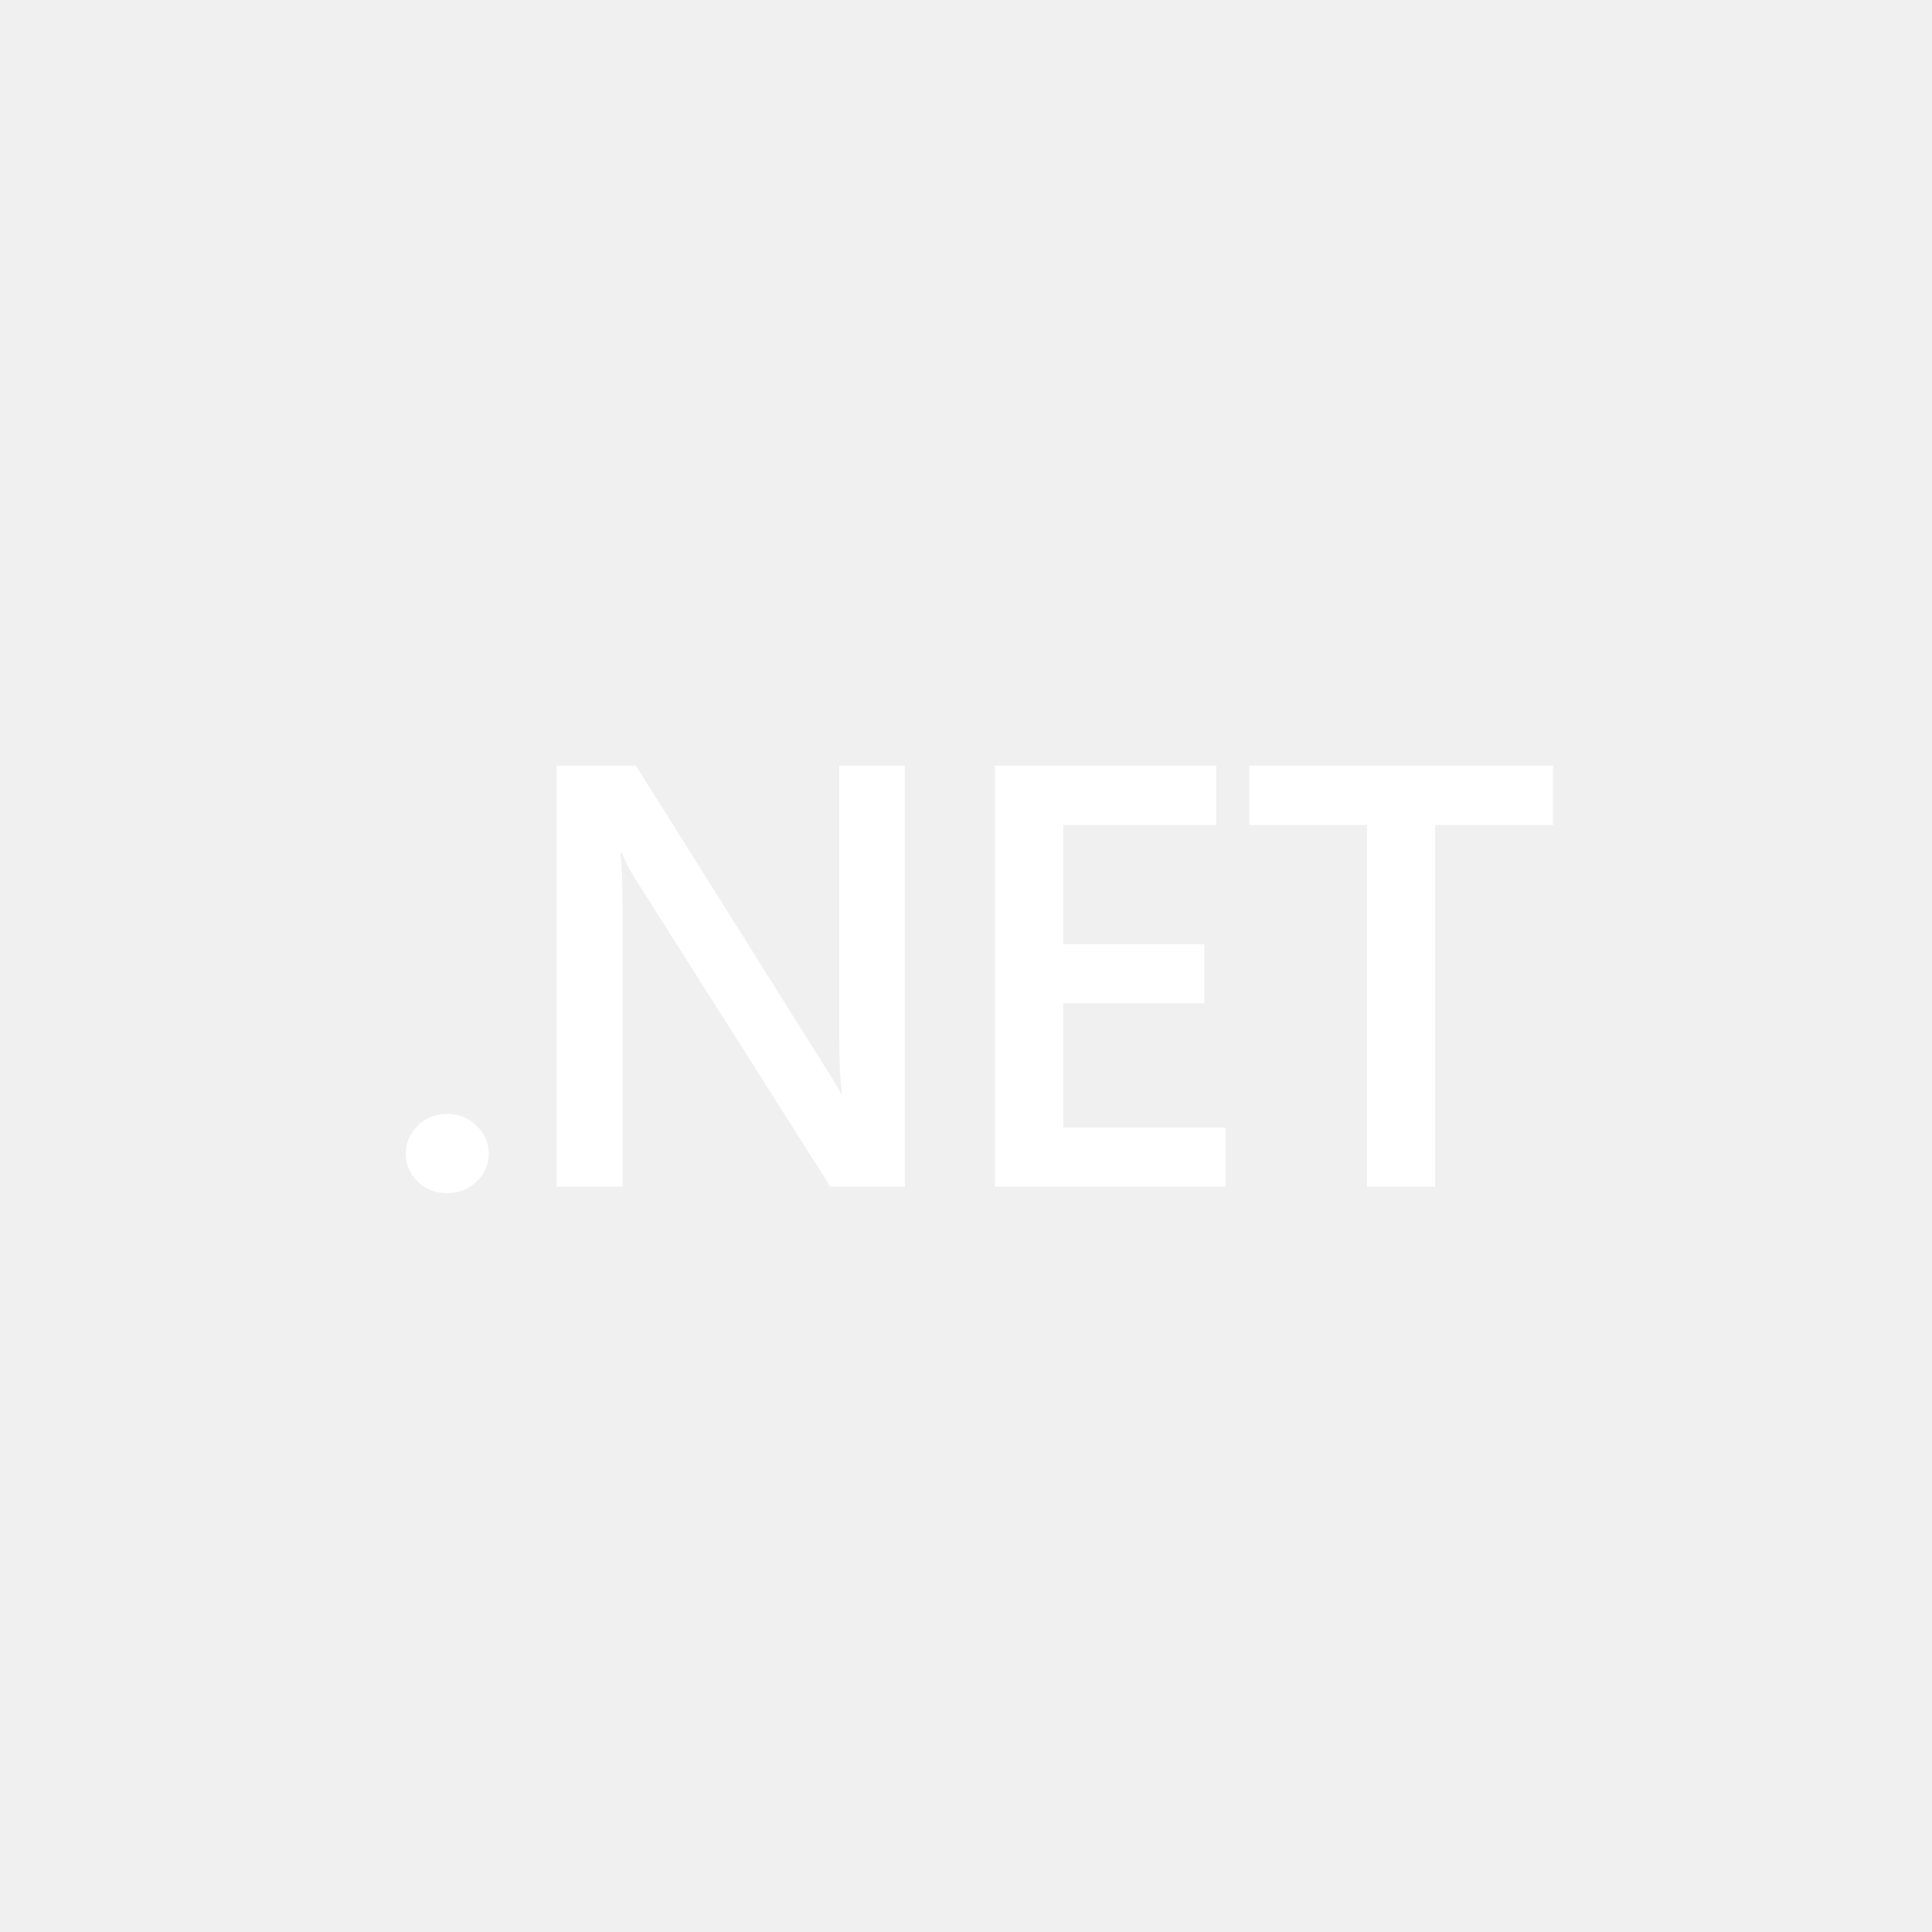
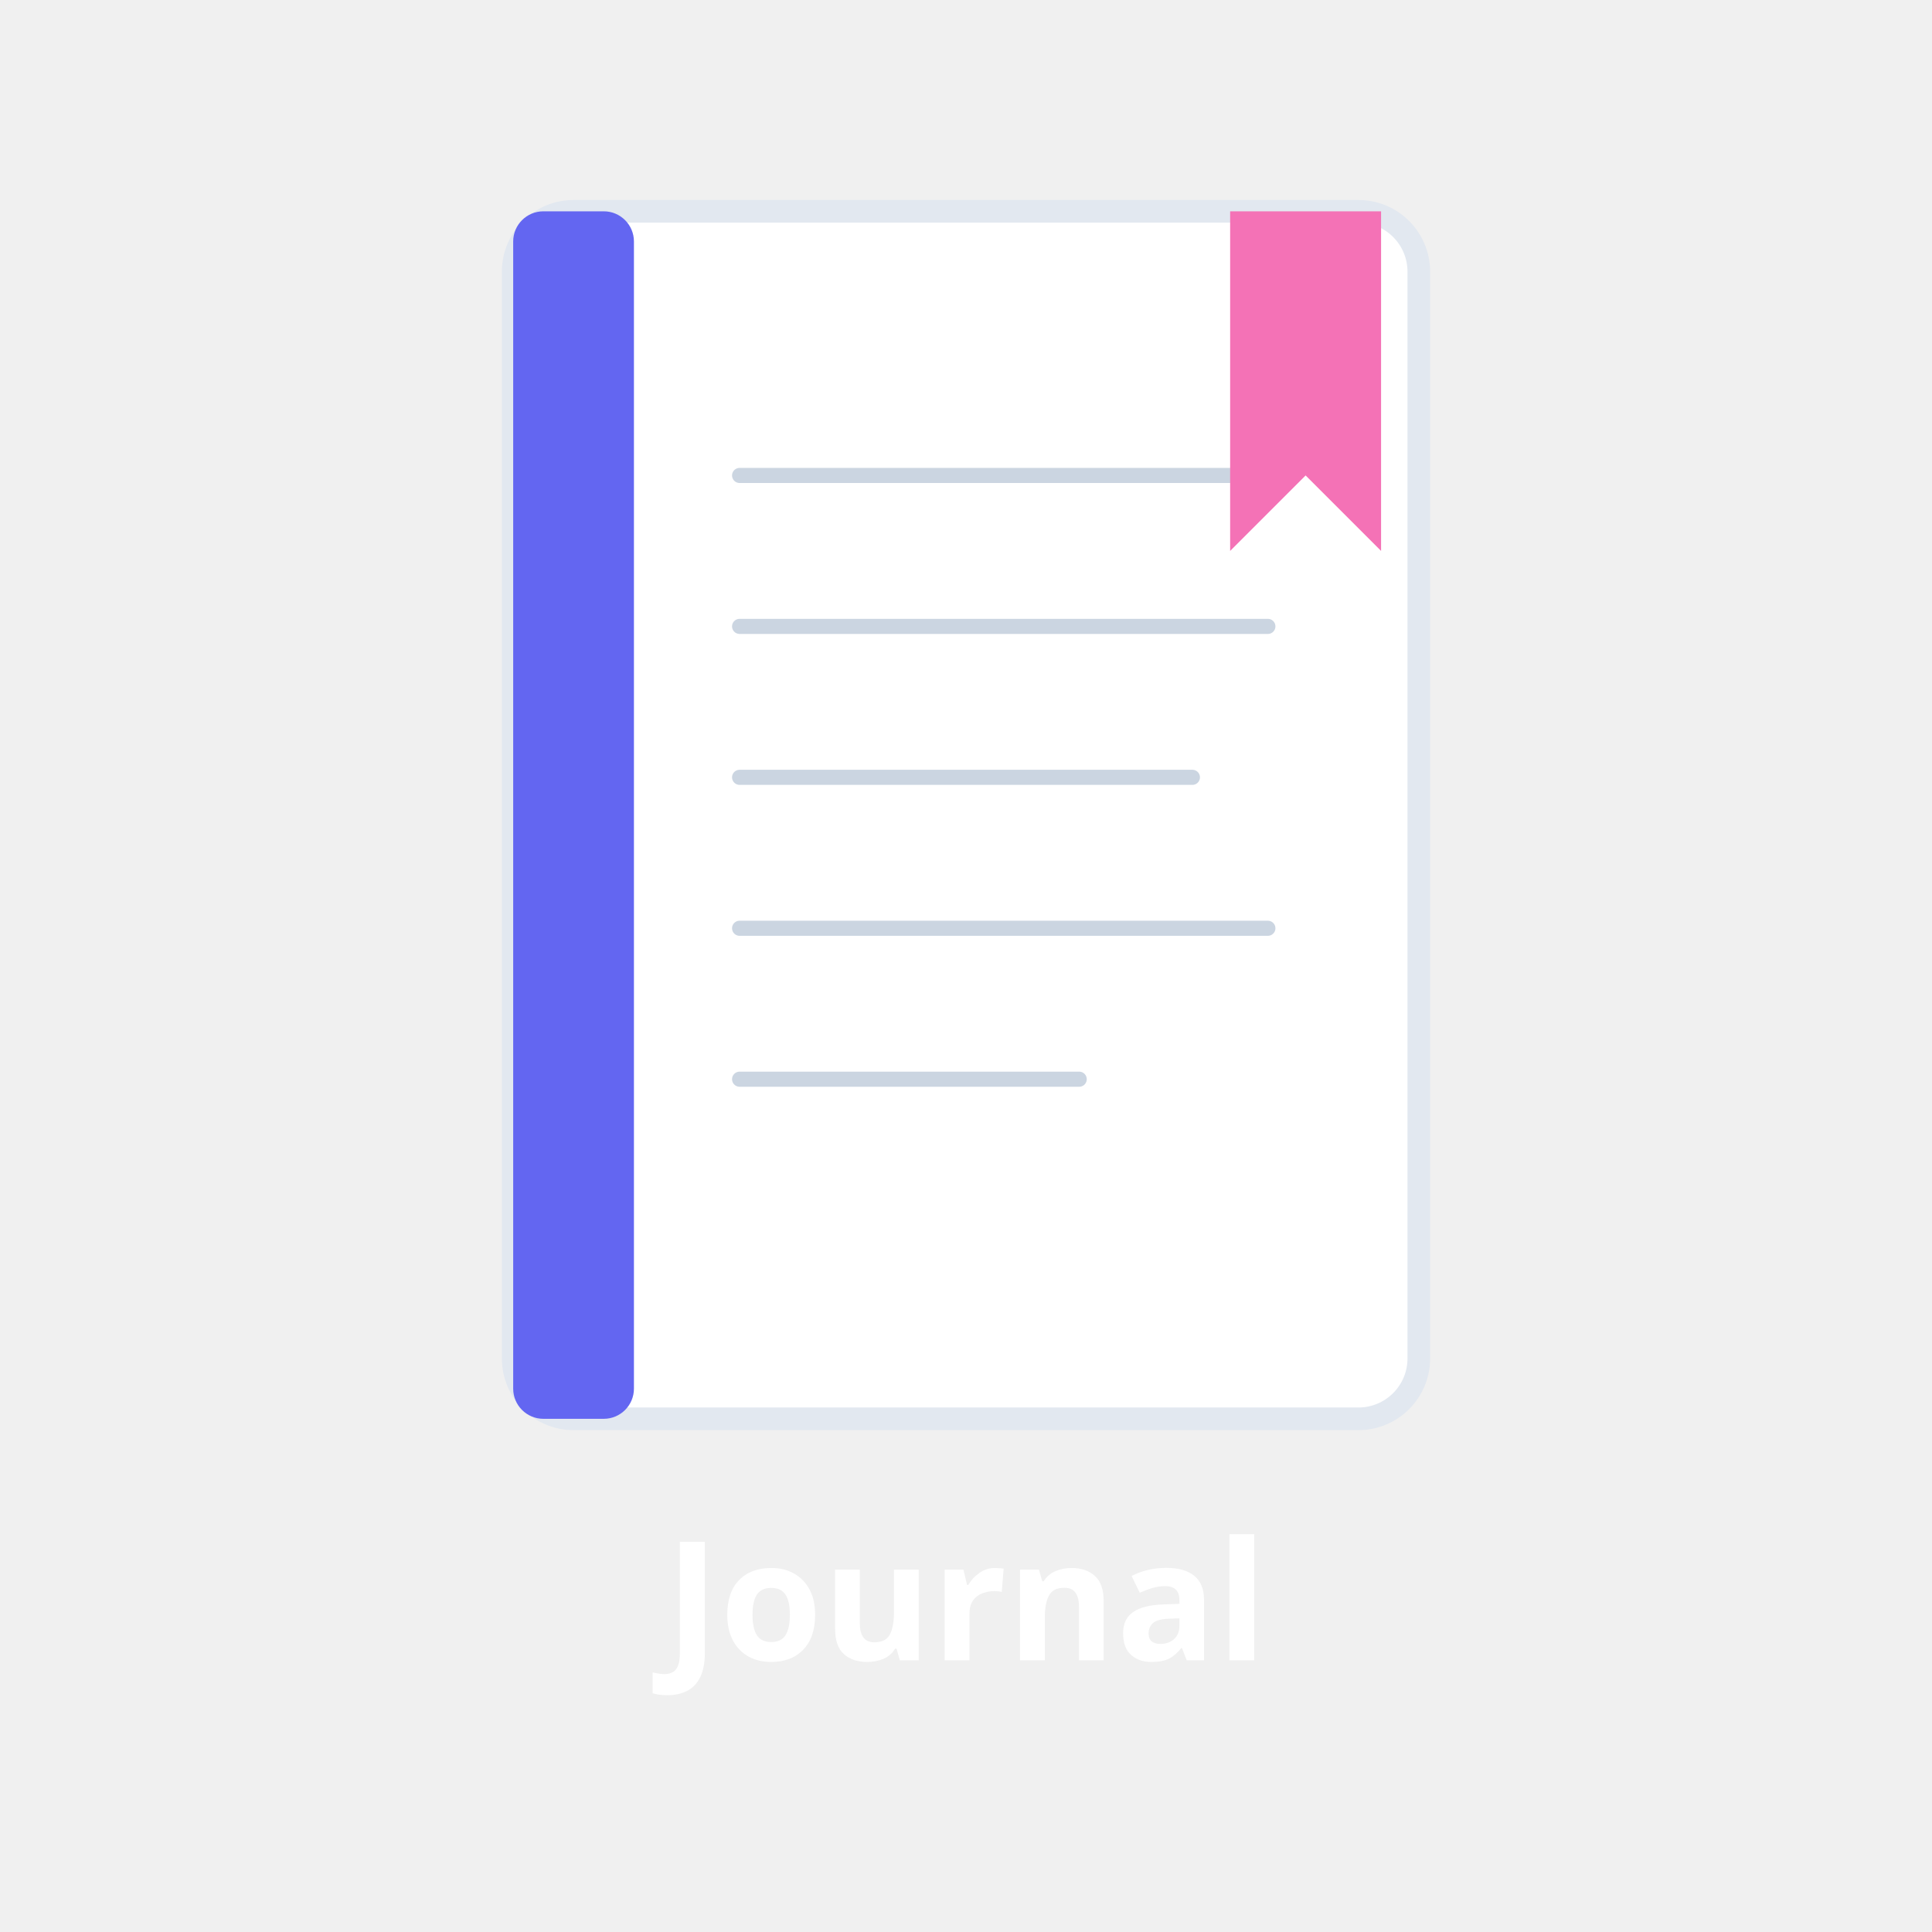
- <svg xmlns="http://www.w3.org/2000/svg" width="456" height="456" viewBox="0 0 456 456" version="1.1" xml:space="preserve" style="fill-rule:evenodd;clip-rule:evenodd;stroke-linejoin:round;stroke-miterlimit:2;">
-   <path d="m 105.5,281.609 c -2.703,0 -5.001,-0.9 -6.893,-2.702 -1.892,-1.848 -2.838,-4.042 -2.838,-6.582 0,-2.587 0.946,-4.804 2.838,-6.652 1.892,-1.848 4.19,-2.772 6.893,-2.772 2.748,0 5.068,0.924 6.96,2.772 1.937,1.848 2.906,4.064 2.906,6.652 0,2.54 -0.968,4.734 -2.906,6.582 -1.892,1.802 -4.212,2.702 -6.96,2.702 z" style="fill:#ffffff;fill-rule:nonzero;stroke-width:0.838" />
-   <path d="M 213.561,280.084 H 195.99 L 149.7,207.054 c -1.171,-1.848 -2.14,-3.765 -2.906,-5.751 h -0.406 c 0.361,2.125 0.541,6.675 0.541,13.65 v 65.132 h -15.543 v -99.36 h 18.719 l 44.737,71.298 c 1.892,2.957 3.109,4.989 3.649,6.098 h 0.27 c -0.45,-2.632 -0.676,-7.09 -0.676,-13.373 v -64.023 h 15.476 z" style="fill:#ffffff;fill-rule:nonzero;stroke-width:0.838" />
-   <path d="m 289.251,280.084 h -54.401 v -99.36 h 52.238 v 13.997 h -36.154 v 28.131 h 33.316 v 13.927 h -33.316 v 29.378 h 38.316 z" style="fill:#ffffff;fill-rule:nonzero;stroke-width:0.838" />
-   <path d="M 366.565,194.721 H 338.722 v 85.363 h -16.084 v -85.363 h -27.775 v -13.997 h 71.701 z" style="fill:#ffffff;fill-rule:nonzero;stroke-width:0.838" />
+ <svg xmlns="http://www.w3.org/2000/svg" width="256" height="256" viewBox="0 0 256 256">
+   <g transform="translate(48, 28)">
+     <rect x="20" y="0" width="120" height="160" rx="8" fill="#ffffff" stroke="#e2e8f0" stroke-width="3" />
+     <rect x="20" y="0" width="16" height="160" rx="4" fill="#6366f1" />
+     <line x1="50" y1="35" x2="120" y2="35" stroke="#cbd5e1" stroke-width="2" stroke-linecap="round" />
+     <line x1="50" y1="55" x2="120" y2="55" stroke="#cbd5e1" stroke-width="2" stroke-linecap="round" />
+     <line x1="50" y1="75" x2="110" y2="75" stroke="#cbd5e1" stroke-width="2" stroke-linecap="round" />
+     <line x1="50" y1="95" x2="120" y2="95" stroke="#cbd5e1" stroke-width="2" stroke-linecap="round" />
+     <line x1="50" y1="115" x2="95" y2="115" stroke="#cbd5e1" stroke-width="2" stroke-linecap="round" />
+     <path d="M115 0 L115 45 L125 35 L135 45 L135 0" fill="#f472b6" />
+   </g>
+   <text x="128" y="220" text-anchor="middle" font-family="Segoe UI, sans-serif" font-size="22" font-weight="600" fill="#ffffff">
+     Journal
+   </text>
</svg>
